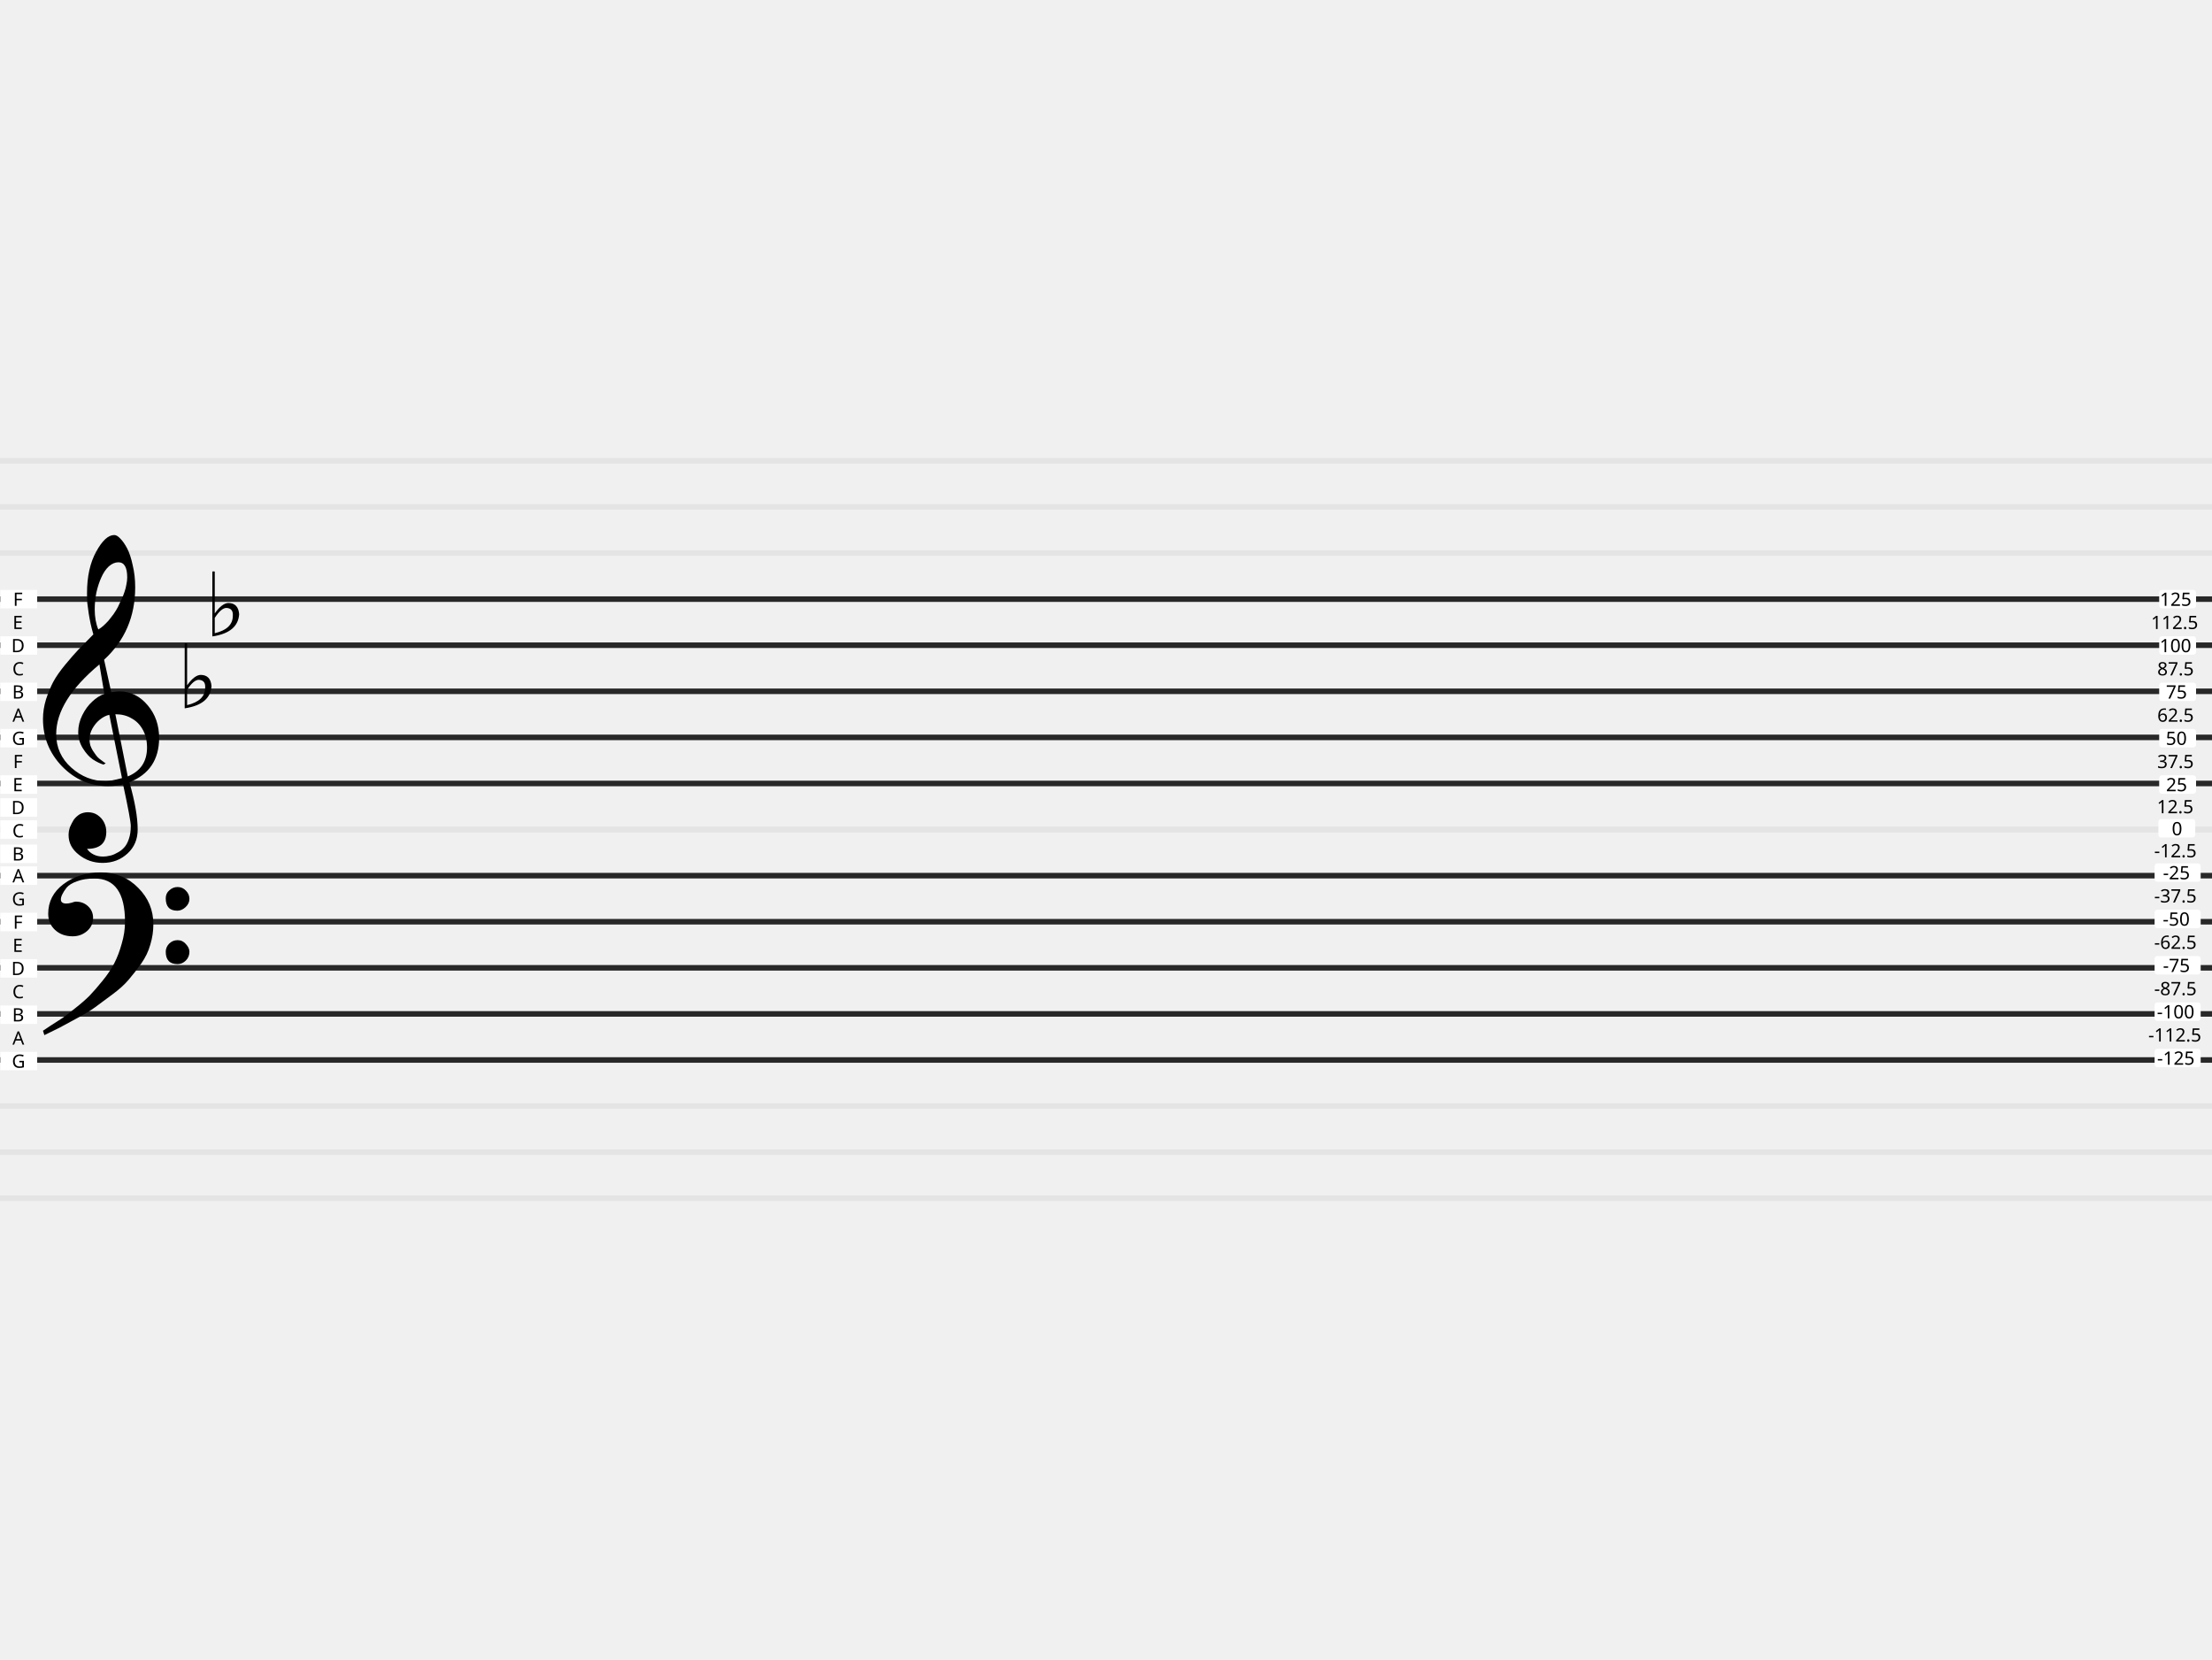
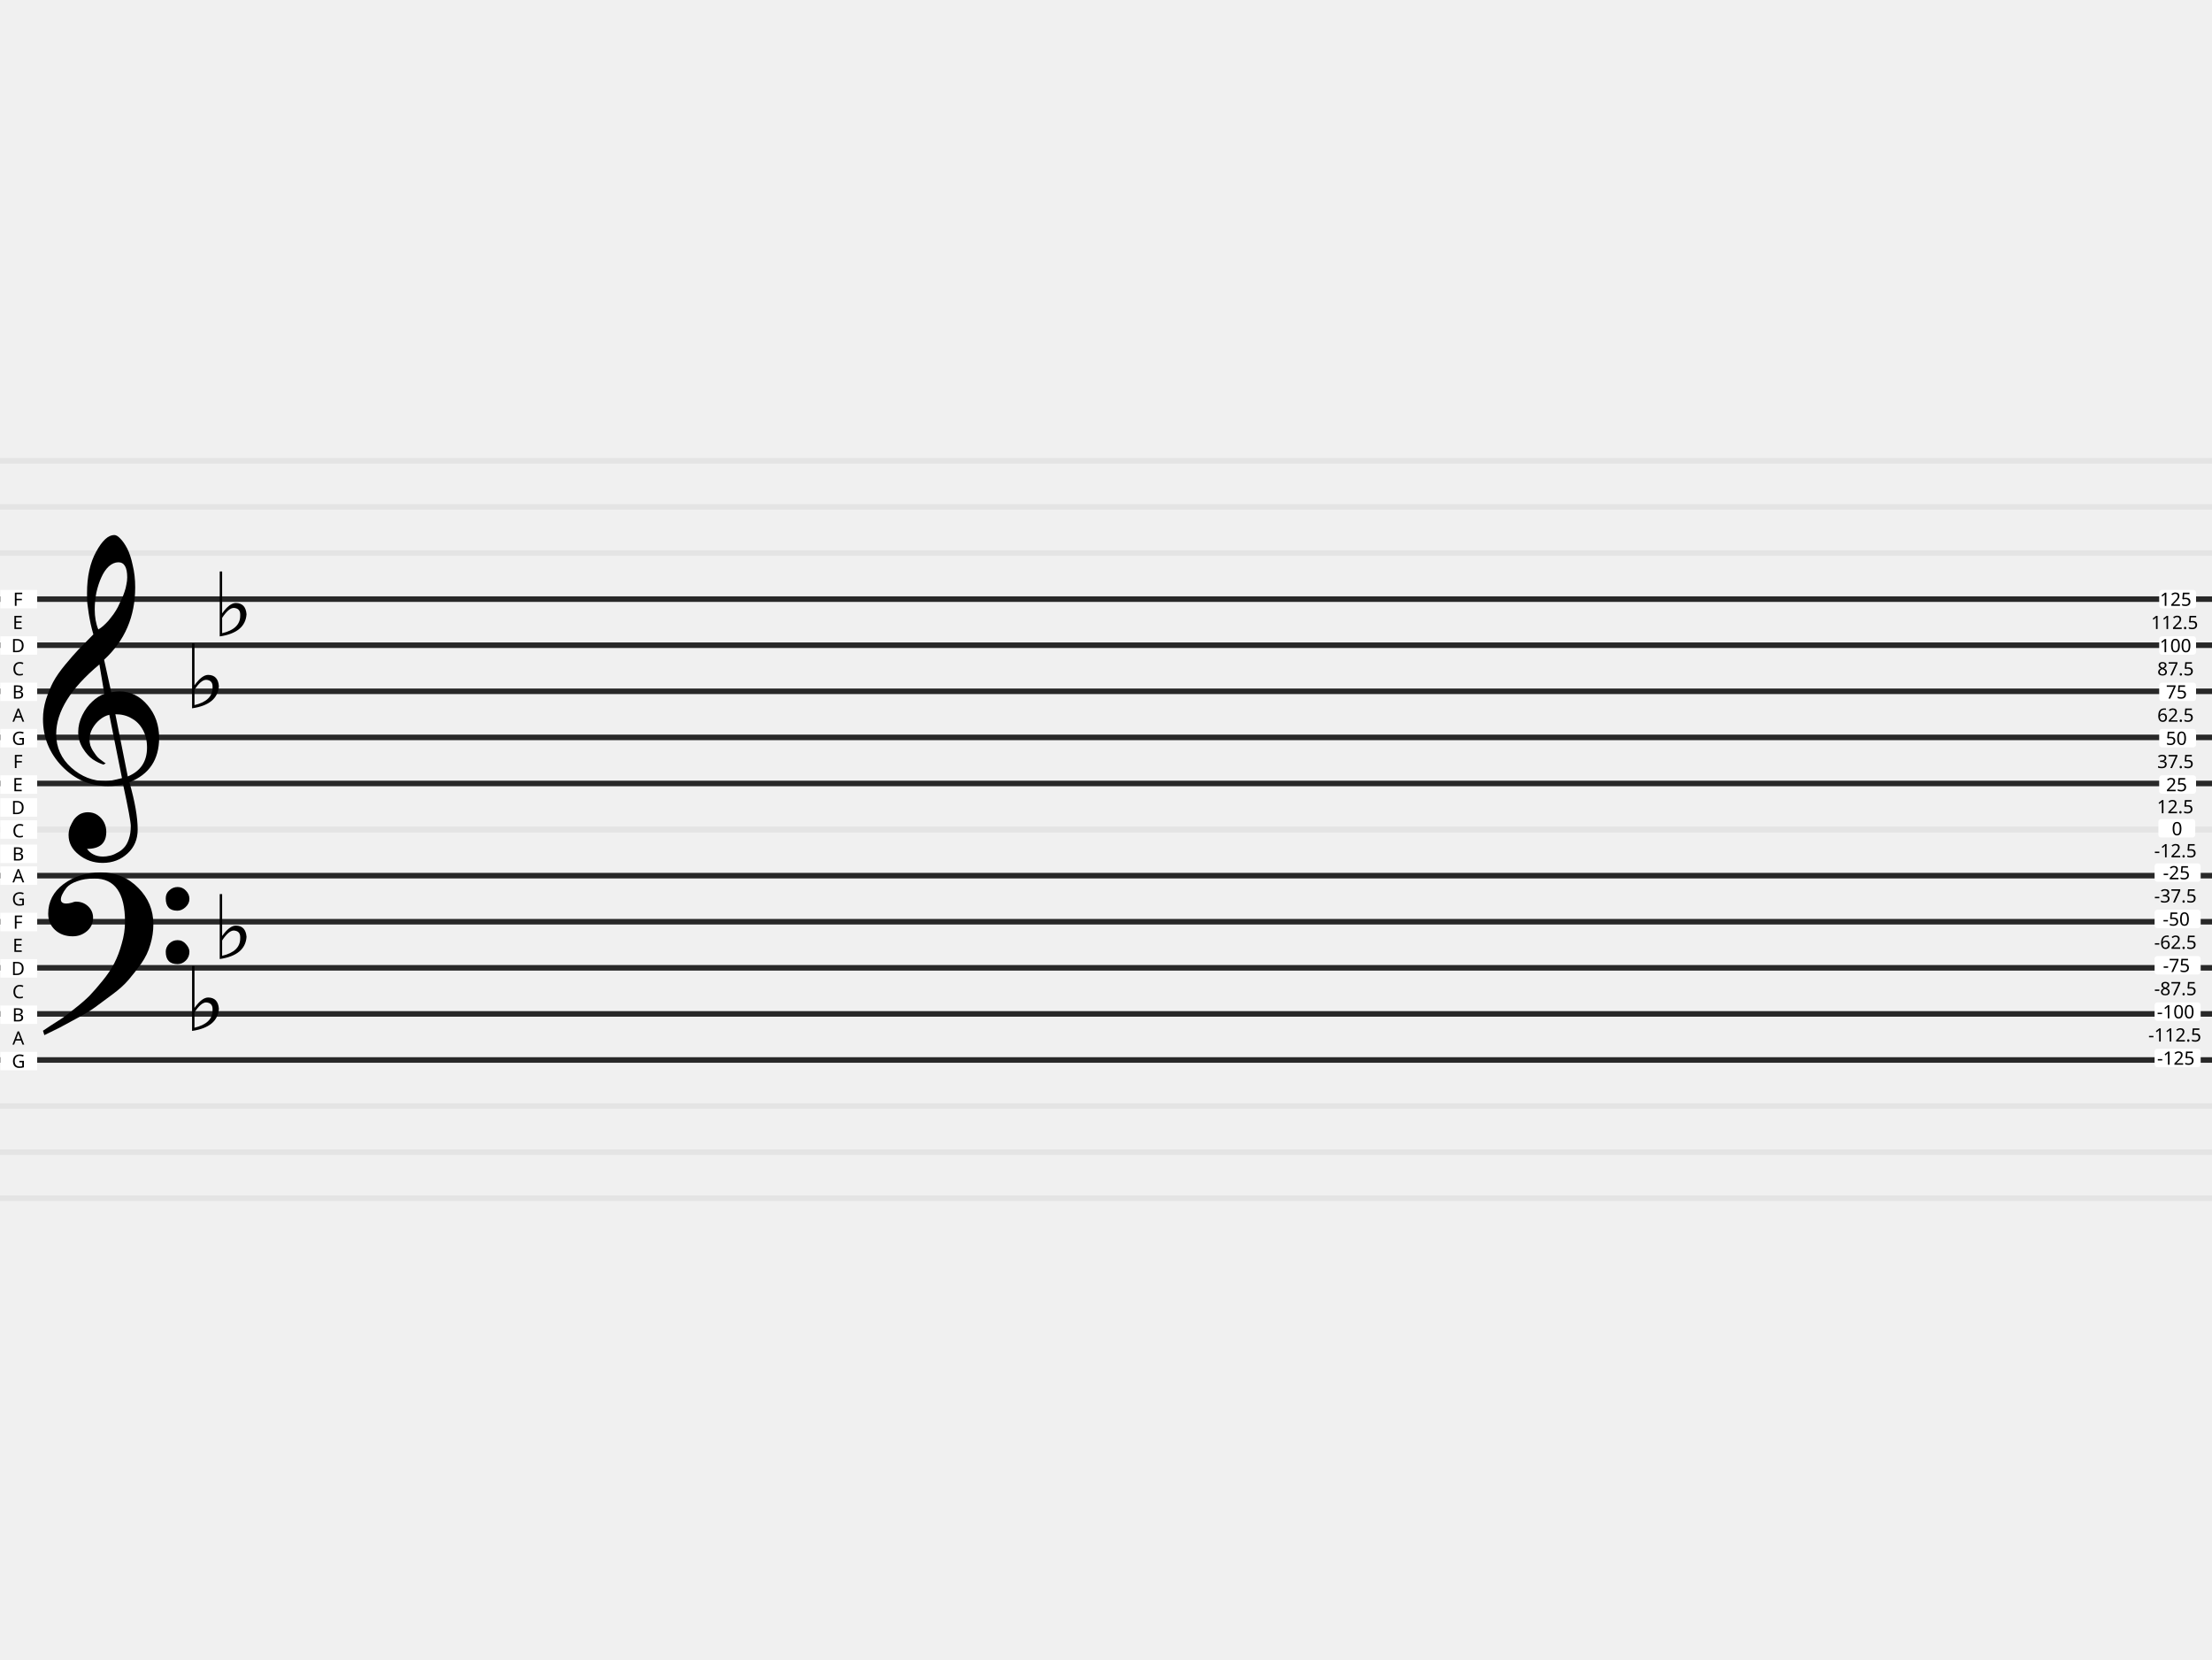
<svg xmlns="http://www.w3.org/2000/svg" version="1.0" width="1200" height="900" id="svg296">
  <defs id="defs300" />
  <g id="g50">
    <g id="g24">
      <path style="fill:none;stroke:#e4e4e4;stroke-width:3;stroke-miterlimit:4;stroke-dasharray:none;stroke-opacity:1" d="M 0,350 H 1200" id="path2" />
      <path d="M 0,325 H 1200" style="fill:none;stroke:#e4e4e4;stroke-width:3;stroke-miterlimit:4;stroke-dasharray:none;stroke-opacity:1" id="path4" />
      <path style="fill:none;stroke:#e4e4e4;stroke-width:3;stroke-miterlimit:4;stroke-dasharray:none;stroke-opacity:1" d="M 0,425 H 1200" id="path6" />
      <path d="M 0,400 H 1200" style="fill:none;stroke:#e4e4e4;stroke-width:3;stroke-miterlimit:4;stroke-dasharray:none;stroke-opacity:1" id="path8" />
      <path style="fill:none;stroke:#e4e4e4;stroke-width:3;stroke-miterlimit:4;stroke-dasharray:none;stroke-opacity:1" d="M 0,375 H 1200" id="path10" />
      <path d="M 0,500 H 1200" style="fill:none;stroke:#e4e4e4;stroke-width:3;stroke-miterlimit:4;stroke-dasharray:none;stroke-opacity:1" id="path12" />
      <path style="fill:none;stroke:#e4e4e4;stroke-width:3;stroke-miterlimit:4;stroke-dasharray:none;stroke-opacity:1" d="M 0,475 H 1200" id="path14" />
      <path d="M 0,450 H 1200" style="fill:none;stroke:#e4e4e4;stroke-width:3;stroke-miterlimit:4;stroke-dasharray:none;stroke-opacity:1" id="path16" />
      <path style="fill:none;stroke:#e4e4e4;stroke-width:3;stroke-miterlimit:4;stroke-dasharray:none;stroke-opacity:1" d="M 0,300 H 1200" id="path18" />
      <path d="M 0,275 H 1200" style="fill:none;stroke:#e4e4e4;stroke-width:3;stroke-miterlimit:4;stroke-dasharray:none;stroke-opacity:1" id="path20" />
      <path style="fill:none;stroke:#e4e4e4;stroke-width:3;stroke-miterlimit:4;stroke-dasharray:none;stroke-opacity:1" d="M 0,250 H 1200" id="path22" />
    </g>
    <g transform="translate(0,150)" id="g48">
      <path style="fill:none;stroke:#e4e4e4;stroke-width:3;stroke-miterlimit:4;stroke-dasharray:none;stroke-opacity:1" d="M 0,350 H 1200" id="path26" />
      <path d="M 0,325 H 1200" style="fill:none;stroke:#e4e4e4;stroke-width:3;stroke-miterlimit:4;stroke-dasharray:none;stroke-opacity:1" id="path28" />
      <path style="fill:none;stroke:#e4e4e4;stroke-width:3;stroke-miterlimit:4;stroke-dasharray:none;stroke-opacity:1" d="M 0,425 H 1200" id="path30" />
      <path d="M 0,400 H 1200" style="fill:none;stroke:#e4e4e4;stroke-width:3;stroke-miterlimit:4;stroke-dasharray:none;stroke-opacity:1" id="path32" />
      <path style="fill:none;stroke:#e4e4e4;stroke-width:3;stroke-miterlimit:4;stroke-dasharray:none;stroke-opacity:1" d="M 0,375 H 1200" id="path34" />
      <path d="M 0,500 H 1200" style="fill:none;stroke:#e4e4e4;stroke-width:3;stroke-miterlimit:4;stroke-dasharray:none;stroke-opacity:1" id="path36" />
      <path style="fill:none;stroke:#e4e4e4;stroke-width:3;stroke-miterlimit:4;stroke-dasharray:none;stroke-opacity:1" d="M 0,475 H 1200" id="path38" />
      <path d="M 0,450 H 1200" style="fill:none;stroke:#e4e4e4;stroke-width:3;stroke-miterlimit:4;stroke-dasharray:none;stroke-opacity:1" id="path40" />
      <path style="fill:none;stroke:#e4e4e4;stroke-width:3;stroke-miterlimit:4;stroke-dasharray:none;stroke-opacity:1" d="M 0,300 H 1200" id="path42" />
      <path d="M 0,275 H 1200" style="fill:none;stroke:#e4e4e4;stroke-width:3;stroke-miterlimit:4;stroke-dasharray:none;stroke-opacity:1" id="path44" />
      <path style="fill:none;stroke:#e4e4e4;stroke-width:3;stroke-miterlimit:4;stroke-dasharray:none;stroke-opacity:1" d="M 0,250 H 1200" id="path46" />
    </g>
  </g>
  <path style="fill:none;stroke:#282828;stroke-width:3;stroke-miterlimit:4;stroke-dasharray:none;stroke-opacity:1" d="M 0,325 H 1200" id="path52" />
  <path style="fill:none;stroke:#282828;stroke-width:3;stroke-miterlimit:4;stroke-dasharray:none;stroke-opacity:1" d="M 0,425 H 1200" id="path54" />
  <path d="M 0,375 H 1200" style="fill:none;stroke:#282828;stroke-width:3;stroke-miterlimit:4;stroke-dasharray:none;stroke-opacity:1" id="path56" />
  <path d="M 0,350 H 1200" style="fill:none;stroke:#282828;stroke-width:3;stroke-miterlimit:4;stroke-dasharray:none;stroke-opacity:1" id="path58" />
  <path d="M 0,400 H 1200" style="fill:none;stroke:#282828;stroke-width:3;stroke-miterlimit:4;stroke-dasharray:none;stroke-opacity:1" id="path60" />
  <path d="M 0,475 H 1200" style="fill:none;stroke:#282828;stroke-width:3;stroke-miterlimit:4;stroke-dasharray:none;stroke-opacity:1" id="path62" />
  <path d="M 0,575 H 1200" style="fill:none;stroke:#282828;stroke-width:3;stroke-miterlimit:4;stroke-dasharray:none;stroke-opacity:1" id="path64" />
  <path style="fill:none;stroke:#282828;stroke-width:3;stroke-miterlimit:4;stroke-dasharray:none;stroke-opacity:1" d="M 0,525 H 1200" id="path66" />
  <path style="fill:none;stroke:#282828;stroke-width:3;stroke-miterlimit:4;stroke-dasharray:none;stroke-opacity:1" d="M 0,500 H 1200" id="path68" />
  <path style="fill:none;stroke:#282828;stroke-width:3;stroke-miterlimit:4;stroke-dasharray:none;stroke-opacity:1" d="M 0,550 H 1200" id="path70" />
  <rect ry="0" y="470" x="0.171" height="10" width="20" style="fill:#ffffff;fill-opacity:1;stroke:none;stroke-width:1.749;stroke-linecap:round;stroke-linejoin:round" id="rect72" />
  <text x="6.753" y="478.64" style="font-style:normal;font-variant:normal;font-weight:normal;font-stretch:normal;font-size:10px;line-height:125%;font-family:sans-serif;-inkscape-font-specification:sans-serif;text-align:start;writing-mode:lr-tb;text-anchor:start;fill:#000000;fill-opacity:1;stroke:none" id="text76">
    <tspan x="6.753" y="478.64" id="tspan74">A</tspan>
  </text>
  <rect style="fill:#ffffff;fill-opacity:1;stroke:none;stroke-width:1.749;stroke-linecap:round;stroke-linejoin:round" width="20" height="10" x="0.171" y="495.145" ry="0" id="rect78" />
  <text style="font-style:normal;font-variant:normal;font-weight:normal;font-stretch:normal;font-size:10px;line-height:125%;font-family:sans-serif;-inkscape-font-specification:sans-serif;text-align:start;writing-mode:lr-tb;text-anchor:start;fill:#000000;fill-opacity:1;stroke:none" y="503.785" x="7.095" id="text82">
    <tspan y="503.785" x="7.095" id="tspan80">F</tspan>
  </text>
  <rect ry="0" y="520.29" x="0.171" height="10" width="20" style="fill:#ffffff;fill-opacity:1;stroke:none;stroke-width:1.749;stroke-linecap:round;stroke-linejoin:round" id="rect84" />
  <text x="6.125" y="528.93" style="font-style:normal;font-variant:normal;font-weight:normal;font-stretch:normal;font-size:10px;line-height:125%;font-family:sans-serif;-inkscape-font-specification:sans-serif;text-align:start;writing-mode:lr-tb;text-anchor:start;fill:#000000;fill-opacity:1;stroke:none" id="text88">
    <tspan x="6.125" y="528.93" id="tspan86">D</tspan>
  </text>
  <rect ry="0" y="545.435" x="0.171" height="10" width="20" style="fill:#ffffff;fill-opacity:1;stroke:none;stroke-width:1.749;stroke-linecap:round;stroke-linejoin:round" id="rect90" />
  <text x="6.604" y="554.075" style="font-style:normal;font-variant:normal;font-weight:normal;font-stretch:normal;font-size:10px;line-height:125%;font-family:sans-serif;-inkscape-font-specification:sans-serif;text-align:start;writing-mode:lr-tb;text-anchor:start;fill:#000000;fill-opacity:1;stroke:none" id="text94">
    <tspan x="6.604" y="554.075" id="tspan92">B</tspan>
  </text>
  <rect ry="0" y="570.579" x="0.171" height="10" width="20" style="fill:#ffffff;fill-opacity:1;stroke:none;stroke-width:1.749;stroke-linecap:round;stroke-linejoin:round" id="rect96" />
  <text x="6.426" y="579.219" style="font-style:normal;font-variant:normal;font-weight:normal;font-stretch:normal;font-size:10px;line-height:125%;font-family:sans-serif;-inkscape-font-specification:sans-serif;text-align:start;writing-mode:lr-tb;text-anchor:start;fill:#000000;fill-opacity:1;stroke:none" id="text100">
    <tspan x="6.426" y="579.219" id="tspan98">G</tspan>
  </text>
  <text style="font-style:normal;font-variant:normal;font-weight:normal;font-stretch:normal;font-size:10px;line-height:125%;font-family:sans-serif;-inkscape-font-specification:sans-serif;text-align:start;writing-mode:lr-tb;text-anchor:start;fill:#000000;fill-opacity:1;stroke:none" y="566.647" x="6.753" id="text104">
    <tspan y="566.647" x="6.753" id="tspan102">A</tspan>
  </text>
  <text x="6.67" y="541.502" style="font-style:normal;font-variant:normal;font-weight:normal;font-stretch:normal;font-size:10px;line-height:125%;font-family:sans-serif;-inkscape-font-specification:sans-serif;text-align:start;writing-mode:lr-tb;text-anchor:start;fill:#000000;fill-opacity:1;stroke:none" id="text108">
    <tspan x="6.67" y="541.502" id="tspan106">C</tspan>
  </text>
  <text x="6.841" y="516.358" style="font-style:normal;font-variant:normal;font-weight:normal;font-stretch:normal;font-size:10px;line-height:125%;font-family:sans-serif;-inkscape-font-specification:sans-serif;text-align:start;writing-mode:lr-tb;text-anchor:start;fill:#000000;fill-opacity:1;stroke:none" id="text112">
    <tspan x="6.841" y="516.358" id="tspan110">E</tspan>
  </text>
  <text x="6.426" y="491.213" style="font-style:normal;font-variant:normal;font-weight:normal;font-stretch:normal;font-size:10px;line-height:125%;font-family:sans-serif;-inkscape-font-specification:sans-serif;text-align:start;writing-mode:lr-tb;text-anchor:start;fill:#000000;fill-opacity:1;stroke:none" id="text116">
    <tspan x="6.426" y="491.213" id="tspan114">G</tspan>
  </text>
  <rect style="fill:#ffffff;fill-opacity:1;stroke:none;stroke-width:1.749;stroke-linecap:round;stroke-linejoin:round" width="20" height="10" x="0.171" y="320" ry="0" id="rect118" />
  <text style="font-style:normal;font-variant:normal;font-weight:normal;font-stretch:normal;font-size:10px;line-height:125%;font-family:sans-serif;-inkscape-font-specification:sans-serif;text-align:start;writing-mode:lr-tb;text-anchor:start;fill:#000000;fill-opacity:1;stroke:none" y="328.64" x="7.095" id="text122">
    <tspan y="328.64" x="7.095" id="tspan120">F</tspan>
  </text>
  <rect ry="0" y="345.145" x="0.171" height="10" width="20" style="fill:#ffffff;fill-opacity:1;stroke:none;stroke-width:1.749;stroke-linecap:round;stroke-linejoin:round" id="rect124" />
  <text x="6.125" y="353.785" style="font-style:normal;font-variant:normal;font-weight:normal;font-stretch:normal;font-size:10px;line-height:125%;font-family:sans-serif;-inkscape-font-specification:sans-serif;text-align:start;writing-mode:lr-tb;text-anchor:start;fill:#000000;fill-opacity:1;stroke:none" id="text128">
    <tspan x="6.125" y="353.785" id="tspan126">D</tspan>
  </text>
  <rect style="fill:#ffffff;fill-opacity:1;stroke:none;stroke-width:1.749;stroke-linecap:round;stroke-linejoin:round" width="20" height="10" x="0.171" y="370.29" ry="0" id="rect130" />
  <text style="font-style:normal;font-variant:normal;font-weight:normal;font-stretch:normal;font-size:10px;line-height:125%;font-family:sans-serif;-inkscape-font-specification:sans-serif;text-align:start;writing-mode:lr-tb;text-anchor:start;fill:#000000;fill-opacity:1;stroke:none" y="378.93" x="6.604" id="text134">
    <tspan y="378.93" x="6.604" id="tspan132">B</tspan>
  </text>
  <rect style="fill:#ffffff;fill-opacity:1;stroke:none;stroke-width:1.749;stroke-linecap:round;stroke-linejoin:round" width="20" height="10" x="0.171" y="395.434" ry="0" id="rect136" />
  <text style="font-style:normal;font-variant:normal;font-weight:normal;font-stretch:normal;font-size:10px;line-height:125%;font-family:sans-serif;-inkscape-font-specification:sans-serif;text-align:start;writing-mode:lr-tb;text-anchor:start;fill:#000000;fill-opacity:1;stroke:none" y="404.075" x="6.426" id="text140">
    <tspan y="404.075" x="6.426" id="tspan138">G</tspan>
  </text>
  <rect style="fill:#ffffff;fill-opacity:1;stroke:none;stroke-width:1.749;stroke-linecap:round;stroke-linejoin:round" width="20" height="10" x="0.171" y="420.579" ry="0" id="rect142" />
  <text style="font-style:normal;font-variant:normal;font-weight:normal;font-stretch:normal;font-size:10px;line-height:125%;font-family:sans-serif;-inkscape-font-specification:sans-serif;text-align:start;writing-mode:lr-tb;text-anchor:start;fill:#000000;fill-opacity:1;stroke:none" y="429.219" x="6.841" id="text146">
    <tspan y="429.219" x="6.841" id="tspan144">E</tspan>
  </text>
  <text x="7.095" y="416.647" style="font-style:normal;font-variant:normal;font-weight:normal;font-stretch:normal;font-size:10px;line-height:125%;font-family:sans-serif;-inkscape-font-specification:sans-serif;text-align:start;writing-mode:lr-tb;text-anchor:start;fill:#000000;fill-opacity:1;stroke:none" id="text150">
    <tspan x="7.095" y="416.647" id="tspan148">F</tspan>
  </text>
  <text style="font-style:normal;font-variant:normal;font-weight:normal;font-stretch:normal;font-size:10px;line-height:125%;font-family:sans-serif;-inkscape-font-specification:sans-serif;text-align:start;writing-mode:lr-tb;text-anchor:start;fill:#000000;fill-opacity:1;stroke:none" y="391.502" x="6.753" id="text154">
    <tspan y="391.502" x="6.753" id="tspan152">A</tspan>
  </text>
  <text style="font-style:normal;font-variant:normal;font-weight:normal;font-stretch:normal;font-size:10px;line-height:125%;font-family:sans-serif;-inkscape-font-specification:sans-serif;text-align:start;writing-mode:lr-tb;text-anchor:start;fill:#000000;fill-opacity:1;stroke:none" y="366.358" x="6.67" id="text158">
    <tspan y="366.358" x="6.67" id="tspan156">C</tspan>
  </text>
  <text style="font-style:normal;font-variant:normal;font-weight:normal;font-stretch:normal;font-size:10px;line-height:125%;font-family:sans-serif;-inkscape-font-specification:sans-serif;text-align:start;writing-mode:lr-tb;text-anchor:start;fill:#000000;fill-opacity:1;stroke:none" y="341.213" x="6.841" id="text162">
    <tspan y="341.213" x="6.841" id="tspan160">E</tspan>
  </text>
  <rect ry="1.5" y="320" x="1171.352" height="10" width="20" style="fill:#ffffff;fill-opacity:1;stroke:none;stroke-width:1.749;stroke-linecap:round;stroke-linejoin:round" id="rect164" />
  <text x="1171.697" y="328.64" style="font-style:normal;font-variant:normal;font-weight:normal;font-stretch:normal;font-size:10px;line-height:125%;font-family:sans-serif;-inkscape-font-specification:sans-serif;text-align:start;writing-mode:lr-tb;text-anchor:start;fill:#000000;fill-opacity:1;stroke:none" id="text168">
    <tspan x="1171.697" y="328.64" id="tspan166">125</tspan>
  </text>
  <rect style="fill:#ffffff;fill-opacity:1;stroke:none;stroke-width:1.749;stroke-linecap:round;stroke-linejoin:round" width="20" height="10" x="1171.352" y="345.145" ry="1.5" id="rect170" />
  <text style="font-style:normal;font-variant:normal;font-weight:normal;font-stretch:normal;font-size:10px;line-height:125%;font-family:sans-serif;-inkscape-font-specification:sans-serif;text-align:start;writing-mode:lr-tb;text-anchor:start;fill:#000000;fill-opacity:1;stroke:none" y="353.785" x="1171.592" id="text174">
    <tspan y="353.785" x="1171.592" id="tspan172">100</tspan>
  </text>
  <rect ry="1.5" y="370.29" x="1171.352" height="10" width="20" style="fill:#ffffff;fill-opacity:1;stroke:none;stroke-width:1.749;stroke-linecap:round;stroke-linejoin:round" id="rect176" />
  <text x="1175.017" y="378.93" style="font-style:normal;font-variant:normal;font-weight:normal;font-stretch:normal;font-size:10px;line-height:125%;font-family:sans-serif;-inkscape-font-specification:sans-serif;text-align:start;writing-mode:lr-tb;text-anchor:start;fill:#000000;fill-opacity:1;stroke:none" id="text180">
    <tspan x="1175.017" y="378.93" id="tspan178">75</tspan>
  </text>
  <rect ry="1.5" y="395.434" x="1171.352" height="10" width="20" style="fill:#ffffff;fill-opacity:1;stroke:none;stroke-width:1.749;stroke-linecap:round;stroke-linejoin:round" id="rect182" />
  <text x="1174.936" y="404.075" style="font-style:normal;font-variant:normal;font-weight:normal;font-stretch:normal;font-size:10px;line-height:125%;font-family:sans-serif;-inkscape-font-specification:sans-serif;text-align:start;writing-mode:lr-tb;text-anchor:start;fill:#000000;fill-opacity:1;stroke:none" id="text186">
    <tspan x="1174.936" y="404.075" id="tspan184">50</tspan>
  </text>
  <rect ry="1.5" y="420.579" x="1171.352" height="10" width="20" style="fill:#ffffff;fill-opacity:1;stroke:none;stroke-width:1.749;stroke-linecap:round;stroke-linejoin:round" id="rect188" />
  <text x="1175.061" y="429.219" style="font-style:normal;font-variant:normal;font-weight:normal;font-stretch:normal;font-size:10px;line-height:125%;font-family:sans-serif;-inkscape-font-specification:sans-serif;text-align:start;writing-mode:lr-tb;text-anchor:start;fill:#000000;fill-opacity:1;stroke:none" id="text192">
    <tspan x="1175.061" y="429.219" id="tspan190">25</tspan>
  </text>
  <text style="font-style:normal;font-variant:normal;font-weight:normal;font-stretch:normal;font-size:10px;line-height:125%;font-family:sans-serif;-inkscape-font-specification:sans-serif;text-align:start;writing-mode:lr-tb;text-anchor:start;fill:#000000;fill-opacity:1;stroke:none" y="416.647" x="1170.276" id="text196">
    <tspan y="416.647" x="1170.276" id="tspan194">37.5</tspan>
  </text>
  <text x="1170.307" y="391.502" style="font-style:normal;font-variant:normal;font-weight:normal;font-stretch:normal;font-size:10px;line-height:125%;font-family:sans-serif;-inkscape-font-specification:sans-serif;text-align:start;writing-mode:lr-tb;text-anchor:start;fill:#000000;fill-opacity:1;stroke:none" id="text200">
    <tspan x="1170.307" y="391.502" id="tspan198">62.5</tspan>
  </text>
  <text x="1170.317" y="366.358" style="font-style:normal;font-variant:normal;font-weight:normal;font-stretch:normal;font-size:10px;line-height:125%;font-family:sans-serif;-inkscape-font-specification:sans-serif;text-align:start;writing-mode:lr-tb;text-anchor:start;fill:#000000;fill-opacity:1;stroke:none" id="text204">
    <tspan x="1170.317" y="366.358" id="tspan202">87.5</tspan>
  </text>
  <text x="1166.926" y="341.213" style="font-style:normal;font-variant:normal;font-weight:normal;font-stretch:normal;font-size:10px;line-height:125%;font-family:sans-serif;-inkscape-font-specification:sans-serif;text-align:start;writing-mode:lr-tb;text-anchor:start;fill:#000000;fill-opacity:1;stroke:none" id="text208">
    <tspan x="1166.926" y="341.213" id="tspan206">112.5</tspan>
  </text>
  <rect style="fill:#ffffff;fill-opacity:1;stroke:none;stroke-width:1.955;stroke-linecap:round;stroke-linejoin:round" width="25" height="10" x="1168.852" y="468.342" ry="1.5" id="rect210" />
  <text style="font-style:normal;font-variant:normal;font-weight:normal;font-stretch:normal;font-size:10px;line-height:125%;font-family:sans-serif;-inkscape-font-specification:sans-serif;text-align:start;writing-mode:lr-tb;text-anchor:start;fill:#000000;fill-opacity:1;stroke:none" y="476.983" x="1173.379" id="text214">
    <tspan y="476.983" x="1173.379" id="tspan212">-25</tspan>
  </text>
  <rect ry="1.5" y="493.487" x="1168.852" height="10" width="25" style="fill:#ffffff;fill-opacity:1;stroke:none;stroke-width:1.955;stroke-linecap:round;stroke-linejoin:round" id="rect216" />
  <text x="1173.274" y="502.127" style="font-style:normal;font-variant:normal;font-weight:normal;font-stretch:normal;font-size:10px;line-height:125%;font-family:sans-serif;-inkscape-font-specification:sans-serif;text-align:start;writing-mode:lr-tb;text-anchor:start;fill:#000000;fill-opacity:1;stroke:none" id="text220">
    <tspan x="1173.274" y="502.127" id="tspan218">-50</tspan>
  </text>
  <rect style="fill:#ffffff;fill-opacity:1;stroke:none;stroke-width:1.955;stroke-linecap:round;stroke-linejoin:round" width="25" height="10" x="1168.852" y="518.632" ry="1.5" id="rect222" />
  <text style="font-style:normal;font-variant:normal;font-weight:normal;font-stretch:normal;font-size:10px;line-height:125%;font-family:sans-serif;-inkscape-font-specification:sans-serif;text-align:start;writing-mode:lr-tb;text-anchor:start;fill:#000000;fill-opacity:1;stroke:none" y="527.272" x="1173.379" id="text226">
    <tspan y="527.272" x="1173.379" id="tspan224">-75</tspan>
  </text>
  <rect style="fill:#ffffff;fill-opacity:1;stroke:none;stroke-width:1.955;stroke-linecap:round;stroke-linejoin:round" width="25" height="10" x="1168.852" y="543.777" ry="1.5" id="rect228" />
  <text style="font-style:normal;font-variant:normal;font-weight:normal;font-stretch:normal;font-size:10px;line-height:125%;font-family:sans-serif;-inkscape-font-specification:sans-serif;text-align:start;writing-mode:lr-tb;text-anchor:start;fill:#000000;fill-opacity:1;stroke:none" y="552.417" x="1170.093" id="text232">
    <tspan y="552.417" x="1170.093" id="tspan230">-100</tspan>
  </text>
  <rect style="fill:#ffffff;fill-opacity:1;stroke:none;stroke-width:1.955;stroke-linecap:round;stroke-linejoin:round" width="25" height="10" x="1168.852" y="568.921" ry="1.5" id="rect234" />
  <text style="font-style:normal;font-variant:normal;font-weight:normal;font-stretch:normal;font-size:10px;line-height:125%;font-family:sans-serif;-inkscape-font-specification:sans-serif;text-align:start;writing-mode:lr-tb;text-anchor:start;fill:#000000;fill-opacity:1;stroke:none" y="577.562" x="1170.198" id="text238">
    <tspan y="577.562" x="1170.198" id="tspan236">-125</tspan>
  </text>
  <text x="1165.427" y="564.989" style="font-style:normal;font-variant:normal;font-weight:normal;font-stretch:normal;font-size:10px;line-height:125%;font-family:sans-serif;-inkscape-font-specification:sans-serif;text-align:start;writing-mode:lr-tb;text-anchor:start;fill:#000000;fill-opacity:1;stroke:none" id="text242">
    <tspan x="1165.427" y="564.989" id="tspan240">-112.5</tspan>
  </text>
  <text style="font-style:normal;font-variant:normal;font-weight:normal;font-stretch:normal;font-size:10px;line-height:125%;font-family:sans-serif;-inkscape-font-specification:sans-serif;text-align:start;writing-mode:lr-tb;text-anchor:start;fill:#000000;fill-opacity:1;stroke:none" y="539.844" x="1168.608" id="text246">
    <tspan y="539.844" x="1168.608" id="tspan244">-87.5</tspan>
  </text>
  <text style="font-style:normal;font-variant:normal;font-weight:normal;font-stretch:normal;font-size:10px;line-height:125%;font-family:sans-serif;-inkscape-font-specification:sans-serif;text-align:start;writing-mode:lr-tb;text-anchor:start;fill:#000000;fill-opacity:1;stroke:none" y="514.7" x="1168.608" id="text250">
    <tspan y="514.7" x="1168.608" id="tspan248">-62.5</tspan>
  </text>
  <text style="font-style:normal;font-variant:normal;font-weight:normal;font-stretch:normal;font-size:10px;line-height:125%;font-family:sans-serif;-inkscape-font-specification:sans-serif;text-align:start;writing-mode:lr-tb;text-anchor:start;fill:#000000;fill-opacity:1;stroke:none" y="489.555" x="1168.608" id="text254">
    <tspan y="489.555" x="1168.608" id="tspan252">-37.5</tspan>
  </text>
  <rect ry="0" y="445" x="0.171" height="10" width="20" style="fill:#ffffff;fill-opacity:1;stroke:none;stroke-width:1.749;stroke-linecap:round;stroke-linejoin:round" id="rect256" />
  <rect style="fill:#ffffff;fill-opacity:1;stroke:none;stroke-width:1.749;stroke-linecap:round;stroke-linejoin:round" width="20" height="10" x="0.171" y="433" ry="0" id="rect258" />
  <text style="font-style:normal;font-variant:normal;font-weight:normal;font-stretch:normal;font-size:10px;line-height:125%;font-family:sans-serif;-inkscape-font-specification:sans-serif;text-align:start;writing-mode:lr-tb;text-anchor:start;fill:#000000;fill-opacity:1;stroke:none" y="441.64" x="6.125" id="text262">
    <tspan y="441.64" x="6.125" id="tspan260">D</tspan>
  </text>
  <rect ry="0" y="458.145" x="0.171" height="10" width="20" style="fill:#ffffff;fill-opacity:1;stroke:none;stroke-width:1.749;stroke-linecap:round;stroke-linejoin:round" id="rect264" />
  <text x="6.604" y="466.785" style="font-style:normal;font-variant:normal;font-weight:normal;font-stretch:normal;font-size:10px;line-height:125%;font-family:sans-serif;-inkscape-font-specification:sans-serif;text-align:start;writing-mode:lr-tb;text-anchor:start;fill:#000000;fill-opacity:1;stroke:none" id="text268">
    <tspan x="6.604" y="466.785" id="tspan266">B</tspan>
  </text>
  <text style="font-style:normal;font-variant:normal;font-weight:normal;font-stretch:normal;font-size:10px;line-height:125%;font-family:sans-serif;-inkscape-font-specification:sans-serif;text-align:start;writing-mode:lr-tb;text-anchor:start;fill:#000000;fill-opacity:1;stroke:none" y="454.213" x="6.67" id="text272">
    <tspan y="454.213" x="6.67" id="tspan270">C</tspan>
  </text>
  <text x="1170.107" y="441.16" style="font-style:normal;font-variant:normal;font-weight:normal;font-stretch:normal;font-size:10px;line-height:125%;font-family:sans-serif;-inkscape-font-specification:sans-serif;text-align:start;writing-mode:lr-tb;text-anchor:start;fill:#000000;fill-opacity:1;stroke:none" id="text276">
    <tspan x="1170.107" y="441.16" id="tspan274">12.5</tspan>
  </text>
  <rect style="fill:#ffffff;fill-opacity:1;stroke:none;stroke-width:1.749;stroke-linecap:round;stroke-linejoin:round" width="20" height="10" x="1170.918" y="444.315" ry="1.5" id="rect278" />
  <text style="font-style:normal;font-variant:normal;font-weight:normal;font-stretch:normal;font-size:10px;line-height:125%;font-family:sans-serif;-inkscape-font-specification:sans-serif;text-align:start;writing-mode:lr-tb;text-anchor:start;fill:#000000;fill-opacity:1;stroke:none" y="453.101" x="1178.174" id="text282">
    <tspan y="453.101" x="1178.174" id="tspan280">0</tspan>
  </text>
  <text style="font-style:normal;font-variant:normal;font-weight:normal;font-stretch:normal;font-size:10px;line-height:125%;font-family:sans-serif;-inkscape-font-specification:sans-serif;text-align:start;writing-mode:lr-tb;text-anchor:start;fill:#000000;fill-opacity:1;stroke:none" y="465.042" x="1168.608" id="text286">
    <tspan y="465.042" x="1168.608" id="tspan284">-12.5</tspan>
  </text>
  <g style="font-style:normal;font-variant:normal;font-weight:normal;font-stretch:normal;font-size:186.667px;line-height:270px;font-family:sans-serif;-inkscape-font-specification:sans-serif;letter-spacing:0px;word-spacing:0px;fill:#000000;fill-opacity:1;stroke:none;stroke-width:1px;stroke-linecap:butt;stroke-linejoin:miter;stroke-opacity:1" id="g290">
    <path d="m 70.206,424.333 q 4.48,15.68 4.48,25.685 0,7.915 -5.525,12.992 -5.525,5.077 -13.44,5.077 -7.467,0 -12.992,-4.48 -5.525,-4.331 -5.525,-10.603 0,-2.091 0.747,-4.331 0.896,-2.091 2.091,-4.032 1.344,-1.792 3.285,-2.987 2.091,-1.045 4.331,-1.045 2.987,0 5.227,1.493 2.389,1.643 3.584,4.032 1.195,2.389 1.195,5.077 0,9.259 -10.453,9.259 1.344,1.941 3.435,2.987 2.24,1.195 5.227,1.195 1.792,0 3.584,-0.448 1.792,-0.299 3.883,-1.493 2.24,-1.045 3.883,-2.837 1.643,-1.643 2.688,-4.779 1.045,-2.987 1.045,-7.019 0,-3.136 -4.181,-22.549 -3.285,0.896 -8.213,0.896 -14.485,0 -24.939,-10.752 Q 23.315,404.92 23.315,389.986 q 0,-5.227 1.643,-10.603 1.792,-5.376 3.883,-9.408 2.24,-4.181 6.421,-9.259 4.331,-5.227 7.168,-8.213 2.987,-3.136 8.213,-8.363 -0.896,-3.136 -1.493,-5.824 -0.597,-2.837 -1.045,-5.675 -0.448,-2.837 -0.747,-5.525 -0.149,-2.688 -0.149,-5.376 0,-13.44 4.928,-22.4 4.928,-9.109 9.856,-9.109 1.493,0 3.285,1.941 1.941,1.941 3.733,5.376 1.792,3.435 2.987,9.109 1.344,5.525 1.344,11.947 0,23.744 -16.875,39.275 l 3.883,17.621 q 1.045,-0.149 2.24,-0.299 1.195,-0.149 2.091,-0.149 9.109,0 15.381,7.467 6.272,7.317 6.272,17.92 -0.149,17.621 -16.128,23.893 z M 69.011,313.229 q 0,-8.213 -4.779,-8.213 -2.688,0 -5.227,2.24 -2.389,2.24 -4.032,5.973 -1.643,3.584 -2.688,8.213 -0.896,4.48 -0.896,9.109 0,6.272 1.941,10.901 1.344,-0.747 2.688,-1.941 1.493,-1.344 2.837,-2.837 1.344,-1.643 2.688,-3.435 1.344,-1.941 2.389,-3.883 1.045,-2.091 1.941,-4.181 1.045,-2.091 1.643,-4.032 0.747,-2.091 1.045,-4.032 0.448,-2.091 0.448,-3.883 z m 10.752,92.288 q 0,-5.525 -2.24,-9.557 -2.24,-4.181 -6.123,-6.272 -3.733,-2.24 -8.811,-2.24 l 6.72,33.749 q 10.453,-4.331 10.453,-15.68 z m -13.589,16.576 -6.869,-34.347 q -2.688,0.597 -5.227,2.688 -2.389,1.941 -4.032,4.928 -1.493,2.837 -1.493,5.675 0,1.643 0.448,3.285 0.597,1.643 1.344,2.837 0.747,1.195 1.643,2.389 0.896,1.195 1.792,1.941 1.045,0.747 1.792,1.344 0.747,0.597 1.195,0.896 0.597,0.299 0.597,0.299 l -1.195,0.747 q -2.837,-0.896 -5.824,-2.837 -2.837,-1.941 -5.376,-5.973 -2.539,-4.032 -2.539,-8.811 0,-4.779 2.24,-9.259 2.24,-4.48 5.376,-7.317 3.136,-2.987 6.571,-4.181 L 53.928,360.418 q -23.445,19.563 -23.445,37.781 0,10.901 8.213,18.219 8.213,7.317 18.667,7.317 2.539,0 8.811,-1.643 z" style="font-size:149.333px" id="path288" />
  </g>
  <g style="font-style:normal;font-variant:normal;font-weight:normal;font-stretch:normal;font-size:149.333px;line-height:216px;font-family:sans-serif;-inkscape-font-specification:sans-serif;letter-spacing:0px;word-spacing:0px;fill:#000000;fill-opacity:1;stroke:none;stroke-width:1px;stroke-linecap:butt;stroke-linejoin:miter;stroke-opacity:1" id="g294">
    <path d="m 96.339,481.174 q 2.688,0 4.48,1.941 1.941,1.941 1.941,4.48 0,2.539 -2.091,4.48 -2.091,1.941 -4.48,1.941 -6.272,0 -6.272,-6.72 0,-2.688 1.941,-4.331 1.941,-1.792 4.48,-1.792 z m -4.629,30.763 q 1.941,-1.941 4.629,-1.941 2.688,0 4.48,2.091 1.941,2.091 1.941,4.181 0,2.837 -1.941,4.779 -1.941,1.941 -4.48,1.941 -6.421,0 -6.421,-6.72 0,-2.389 1.792,-4.331 z M 54.675,473.259 q 12.096,0 20.309,8.363 8.213,8.213 8.213,19.712 0,5.675 -1.643,11.051 -1.493,5.376 -4.928,10.304 -3.435,4.779 -6.869,8.811 -3.435,4.032 -8.96,8.064 -5.525,4.032 -9.259,6.869 -3.733,2.688 -10.155,6.123 -6.272,3.435 -9.109,4.928 -2.688,1.344 -8.213,4.032 l -0.747,-2.389 q 0.149,-0.149 4.032,-2.688 3.883,-2.539 6.272,-4.032 2.389,-1.643 7.019,-5.376 4.779,-3.733 7.915,-6.869 3.136,-3.285 7.019,-8.064 4.032,-4.928 6.421,-9.557 2.389,-4.629 4.032,-10.603 1.792,-5.973 1.792,-11.947 0,-23.445 -16.576,-23.445 -5.525,0 -9.408,1.493 -3.883,1.344 -5.675,3.435 -1.643,2.091 -2.389,3.733 -0.747,1.493 -0.747,2.688 0,2.24 2.987,2.24 1.195,0 2.837,-0.448 1.643,-0.597 2.24,-0.597 4.032,0 6.72,2.539 2.688,2.539 2.688,6.272 0,4.331 -3.285,7.168 -3.285,2.837 -7.765,2.837 -5.824,0 -9.557,-3.435 -3.733,-3.435 -3.733,-8.811 0,-9.856 8.363,-16.128 8.512,-6.272 20.16,-6.272 z" style="font-size:149.333px" id="path292" />
  </g>
-   <text xml:space="preserve" style="font-size:48px;line-height:1.25;font-family:sans-serif;letter-spacing:0px;word-spacing:0px" x="95.945" y="384.086" id="text583">
-     <tspan id="tspan581" x="95.945" y="384.086" style="font-size:48px">♭</tspan>
-   </text>
-   <text xml:space="preserve" style="font-size:48px;line-height:1.25;font-family:sans-serif;letter-spacing:0px;word-spacing:0px" x="110.945" y="345.086" id="text583-3">
-     <tspan id="tspan581-6" x="110.945" y="345.086" style="font-size:48px">♭</tspan>
-   </text>
+   <g id="g387" transform="translate(4)">
+     <text xml:space="preserve" style="font-size:48px;line-height:1.25;font-family:sans-serif;letter-spacing:0px;word-spacing:0px" x="95.945" y="384.086" id="text583">
+       <tspan id="tspan581" x="95.945" y="384.086" style="font-size:48px">♭</tspan>
+     </text>
+     <text xml:space="preserve" style="font-size:48px;line-height:1.25;font-family:sans-serif;letter-spacing:0px;word-spacing:0px" x="110.945" y="345.086" id="text583-3">
+       <tspan id="tspan581-6" x="110.945" y="345.086" style="font-size:48px">♭</tspan>
+     </text>
+   </g>
+   <g id="g387-3" transform="translate(4,175)">
+     <text xml:space="preserve" style="font-size:48px;line-height:1.25;font-family:sans-serif;letter-spacing:0px;word-spacing:0px" x="95.945" y="384.086" id="text583-6">
+       <tspan id="tspan581-7" x="95.945" y="384.086" style="font-size:48px">♭</tspan>
+     </text>
+     <text xml:space="preserve" style="font-size:48px;line-height:1.25;font-family:sans-serif;letter-spacing:0px;word-spacing:0px" x="110.945" y="345.086" id="text583-3-5">
+       <tspan id="tspan581-6-3" x="110.945" y="345.086" style="font-size:48px">♭</tspan>
+     </text>
+   </g>
</svg>
